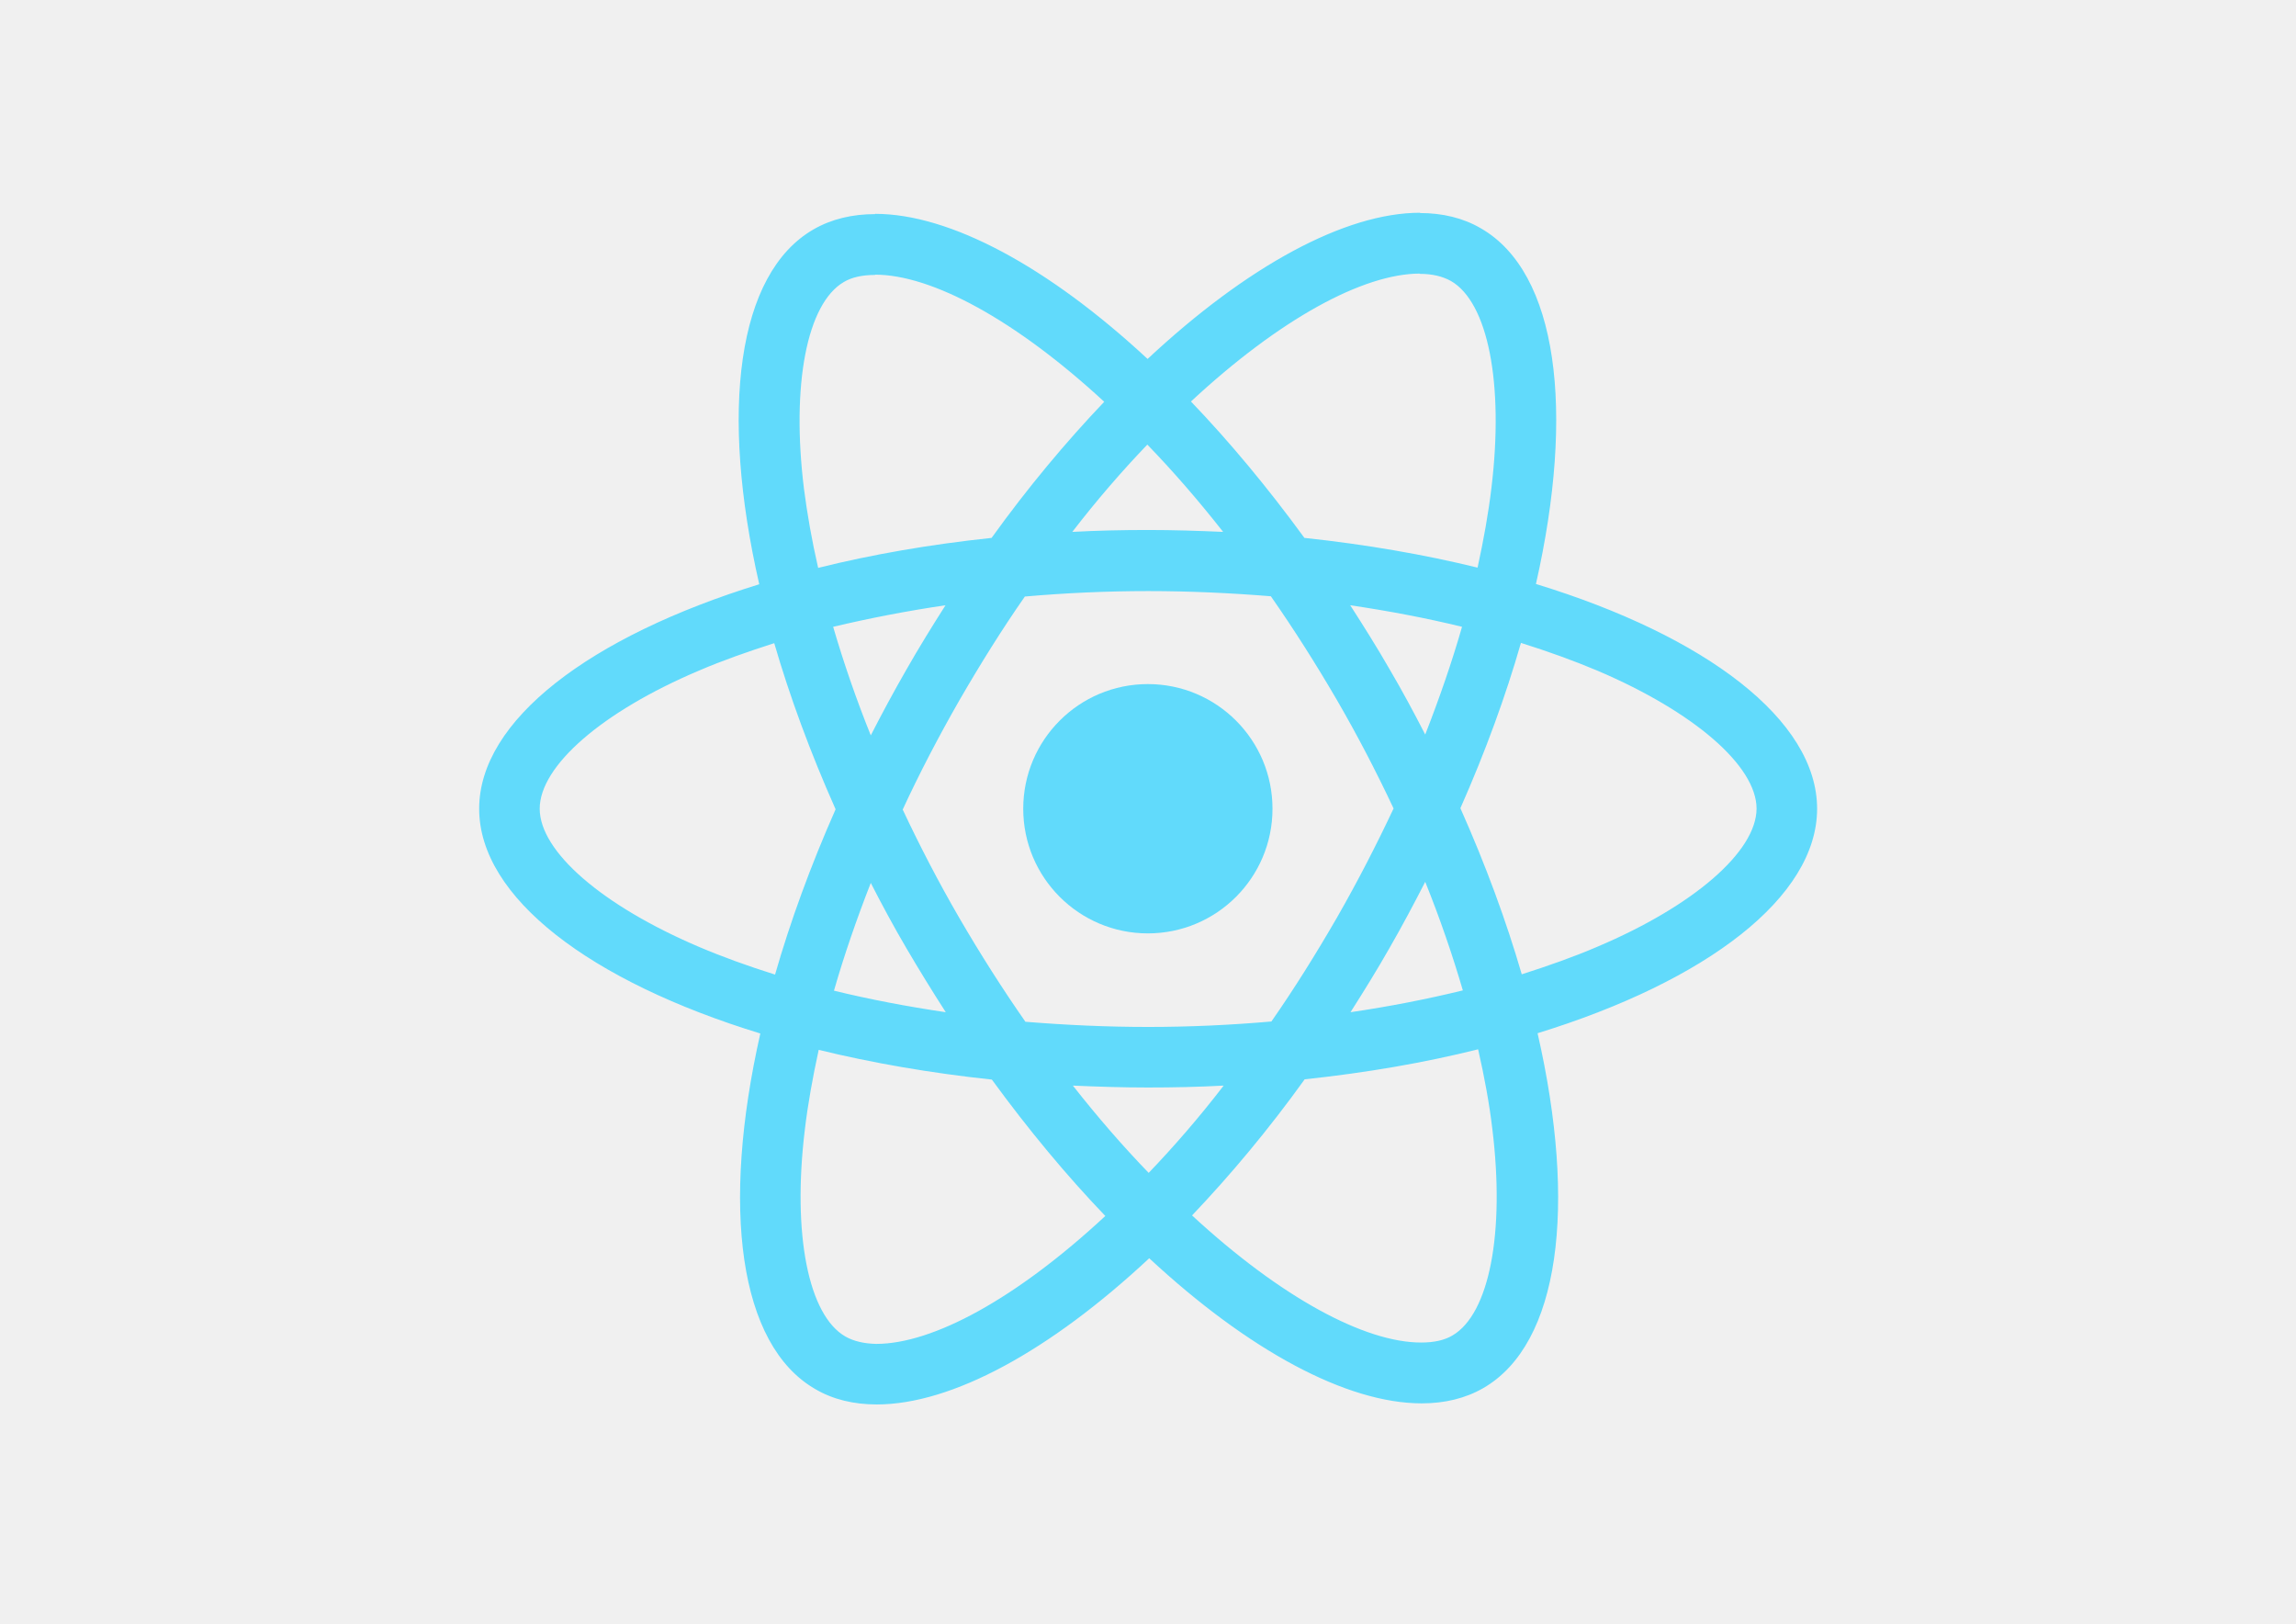
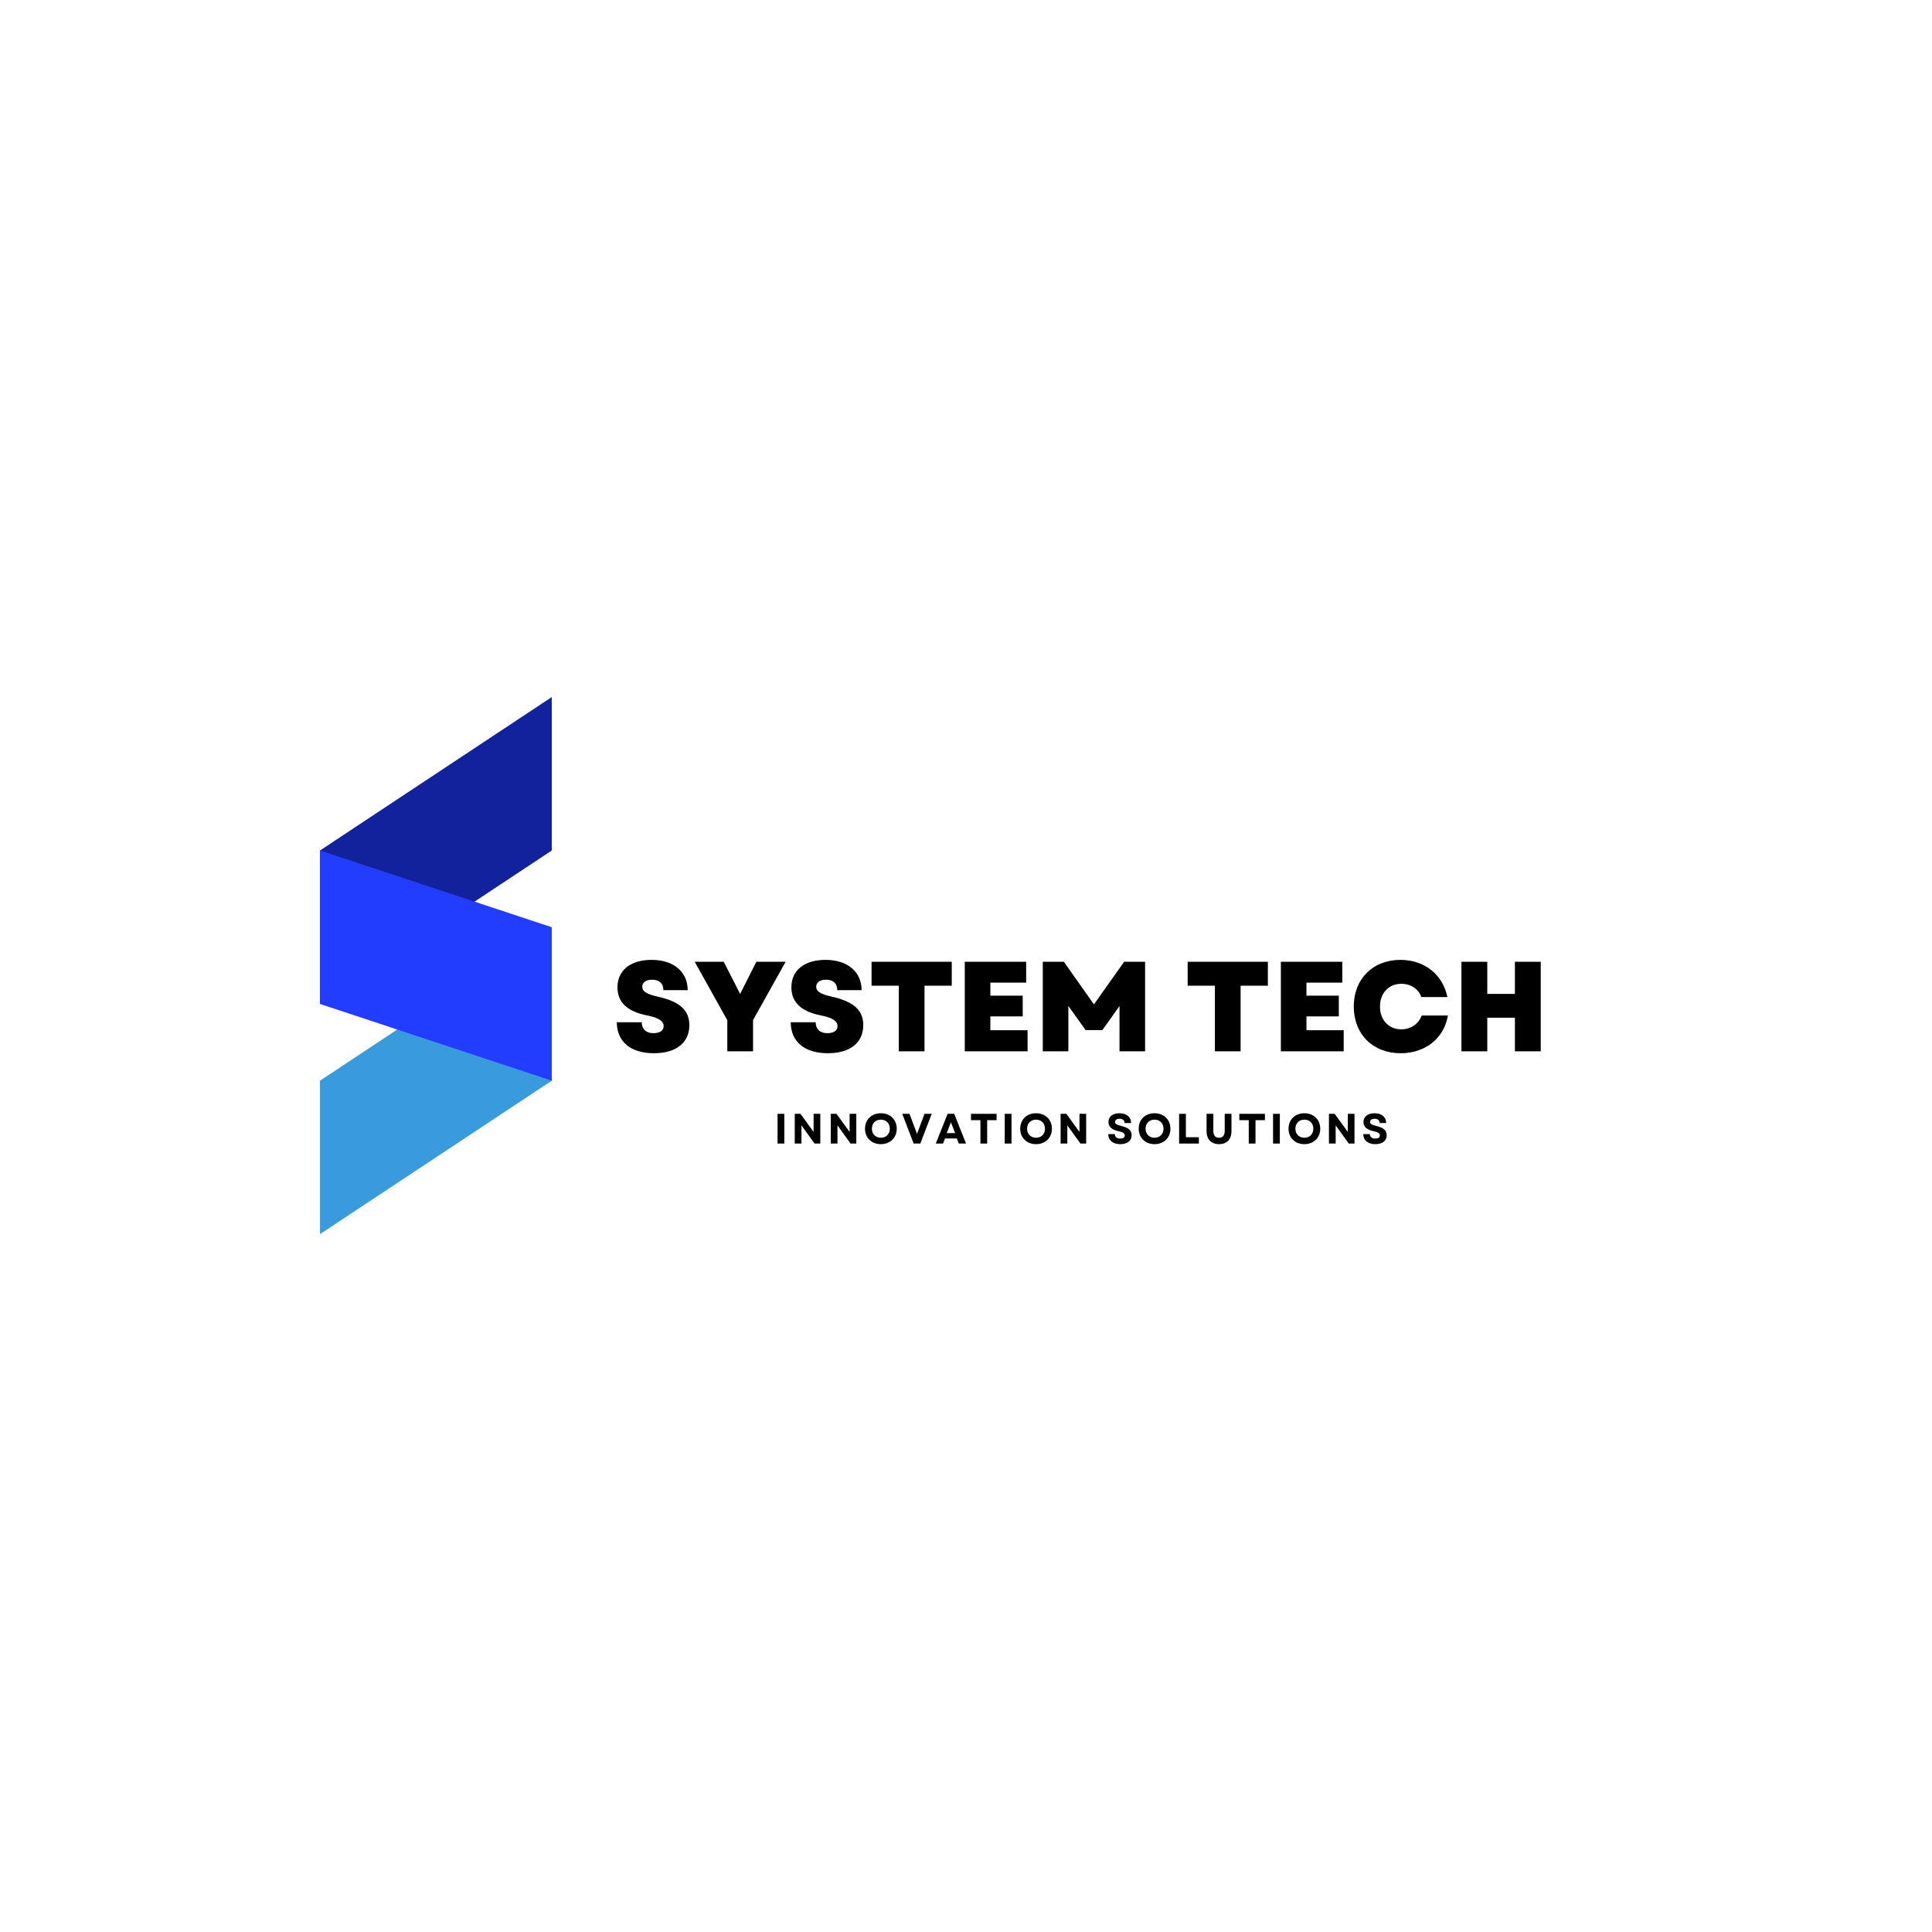
- <svg xmlns="http://www.w3.org/2000/svg" viewBox="0 0 841.9 595.3">
-   <g fill="#61DAFB">
-     <path d="M666.3 296.5c0-32.5-40.7-63.3-103.1-82.4 14.4-63.6 8-114.2-20.2-130.4-6.5-3.8-14.1-5.6-22.4-5.6v22.3c4.6 0 8.3.9 11.4 2.6 13.6 7.8 19.5 37.5 14.9 75.7-1.1 9.4-2.9 19.3-5.1 29.4-19.6-4.8-41-8.5-63.5-10.9-13.5-18.5-27.5-35.3-41.6-50 32.6-30.3 63.2-46.9 84-46.9V78c-27.5 0-63.5 19.6-99.9 53.6-36.4-33.8-72.4-53.2-99.9-53.2v22.3c20.7 0 51.4 16.5 84 46.6-14 14.7-28 31.4-41.3 49.9-22.6 2.4-44 6.1-63.6 11-2.3-10-4-19.7-5.2-29-4.7-38.2 1.1-67.9 14.6-75.8 3-1.8 6.9-2.6 11.5-2.6V78.5c-8.4 0-16 1.8-22.6 5.6-28.1 16.2-34.4 66.7-19.9 130.1-62.2 19.2-102.7 49.9-102.7 82.3 0 32.5 40.7 63.3 103.1 82.4-14.4 63.6-8 114.2 20.2 130.4 6.5 3.8 14.1 5.6 22.5 5.6 27.5 0 63.5-19.6 99.9-53.6 36.4 33.8 72.4 53.2 99.9 53.2 8.4 0 16-1.8 22.6-5.6 28.1-16.2 34.4-66.7 19.9-130.1 62-19.1 102.5-49.9 102.5-82.3zm-130.2-66.7c-3.7 12.9-8.3 26.2-13.5 39.5-4.1-8-8.4-16-13.1-24-4.6-8-9.5-15.8-14.4-23.4 14.2 2.1 27.9 4.7 41 7.9zm-45.8 106.5c-7.8 13.5-15.8 26.3-24.1 38.2-14.9 1.3-30 2-45.2 2-15.1 0-30.2-.7-45-1.9-8.3-11.9-16.4-24.6-24.2-38-7.6-13.1-14.5-26.4-20.8-39.8 6.2-13.4 13.2-26.8 20.7-39.9 7.8-13.5 15.8-26.3 24.1-38.2 14.9-1.3 30-2 45.2-2 15.1 0 30.2.7 45 1.9 8.3 11.9 16.4 24.6 24.2 38 7.6 13.1 14.5 26.4 20.8 39.8-6.3 13.4-13.2 26.8-20.7 39.9zm32.3-13c5.4 13.4 10 26.8 13.8 39.8-13.1 3.2-26.9 5.9-41.2 8 4.9-7.7 9.8-15.6 14.4-23.7 4.6-8 8.9-16.1 13-24.1zM421.2 430c-9.3-9.6-18.6-20.3-27.8-32 9 .4 18.2.7 27.5.7 9.4 0 18.7-.2 27.8-.7-9 11.7-18.3 22.4-27.5 32zm-74.4-58.9c-14.2-2.1-27.9-4.7-41-7.9 3.7-12.9 8.3-26.2 13.5-39.5 4.1 8 8.4 16 13.1 24 4.7 8 9.5 15.8 14.4 23.4zM420.7 163c9.3 9.6 18.6 20.3 27.8 32-9-.4-18.2-.7-27.5-.7-9.4 0-18.7.2-27.8.7 9-11.7 18.3-22.4 27.5-32zm-74 58.9c-4.9 7.7-9.8 15.6-14.4 23.7-4.6 8-8.9 16-13 24-5.4-13.4-10-26.8-13.8-39.8 13.1-3.1 26.9-5.8 41.2-7.9zm-90.5 125.2c-35.4-15.1-58.3-34.9-58.3-50.6 0-15.7 22.9-35.6 58.3-50.6 8.6-3.7 18-7 27.7-10.1 5.7 19.6 13.2 40 22.5 60.9-9.2 20.8-16.6 41.1-22.2 60.6-9.9-3.1-19.3-6.5-28-10.2zM310 490c-13.6-7.8-19.5-37.5-14.9-75.7 1.1-9.4 2.9-19.3 5.1-29.4 19.6 4.8 41 8.5 63.5 10.9 13.5 18.5 27.5 35.3 41.6 50-32.6 30.3-63.2 46.9-84 46.9-4.5-.1-8.3-1-11.3-2.7zm237.2-76.2c4.7 38.2-1.1 67.9-14.6 75.8-3 1.8-6.9 2.6-11.5 2.6-20.7 0-51.4-16.5-84-46.6 14-14.7 28-31.4 41.3-49.9 22.6-2.4 44-6.1 63.6-11 2.3 10.1 4.1 19.8 5.2 29.1zm38.5-66.7c-8.6 3.7-18 7-27.7 10.1-5.7-19.6-13.2-40-22.5-60.9 9.2-20.8 16.6-41.1 22.2-60.6 9.9 3.1 19.3 6.5 28.1 10.2 35.4 15.1 58.3 34.9 58.3 50.6-.1 15.7-23 35.6-58.4 50.6zM320.8 78.4z" />
-     <circle cx="420.9" cy="296.5" r="45.7" />
-     <path d="M520.5 78.1z" />
+ <svg xmlns="http://www.w3.org/2000/svg" width="500" zoomAndPan="magnify" viewBox="0 0 375 375" height="500" preserveAspectRatio="xMidYMid meet" version="1.0">
+   <defs>
+     <g />
+     <clipPath id="019f45cb73">
+       <path d="M 62.105 135.297 L 107.105 135.297 L 107.105 195 L 62.105 195 Z M 62.105 135.297 " clip-rule="nonzero" />
+     </clipPath>
+     <clipPath id="ae70e19d49">
+       <path d="M 62.105 179 L 107.105 179 L 107.105 239.547 L 62.105 239.547 Z M 62.105 179 " clip-rule="nonzero" />
+     </clipPath>
+     <clipPath id="7fba732ab6">
+       <path d="M 62.105 165 L 107.105 165 L 107.105 210 L 62.105 210 Z M 62.105 165 " clip-rule="nonzero" />
+     </clipPath>
+   </defs>
+   <rect x="-37.5" width="450" fill="#ffffff" y="-37.5" height="450" fill-opacity="1" />
+   <rect x="-37.5" width="450" fill="#ffffff" y="-37.5" height="450" fill-opacity="1" />
+   <rect x="-37.5" width="450" fill="#ffffff" y="-37.5" height="450" fill-opacity="1" />
+   <g fill="#000000" fill-opacity="1">
+     <g transform="translate(118.8576, 204.0606)">
+       <g>
+         <path d="M 8.066 0.371 C 12.387 0.371 14.945 -1.664 14.945 -5.09 C 14.945 -7.969 13.082 -9.656 8.863 -10.602 C 6.629 -11.098 5.809 -11.645 5.809 -12.535 C 5.809 -13.379 6.555 -13.902 7.719 -13.902 C 9.109 -13.902 9.906 -13.184 9.906 -11.867 L 14.621 -11.867 C 14.621 -15.441 11.891 -17.75 7.621 -17.75 C 3.523 -17.75 0.992 -15.715 0.992 -12.438 C 0.992 -9.508 2.906 -7.695 6.828 -6.949 C 8.938 -6.527 9.953 -5.883 9.953 -4.891 C 9.953 -4.023 9.211 -3.523 7.992 -3.523 C 6.555 -3.523 5.711 -4.293 5.711 -5.637 L 0.867 -5.637 C 0.867 -1.887 3.551 0.371 8.066 0.371 Z M 8.066 0.371 " />
+       </g>
+     </g>
+   </g>
+   <g fill="#000000" fill-opacity="1">
+     <g transform="translate(134.7178, 204.0606)">
+       <g>
+         <path d="M 6.453 0 L 11.445 0 L 11.445 -6.059 L 17.773 -17.379 L 12.09 -17.379 L 8.938 -11.145 L 7.598 -13.777 L 5.758 -17.379 L 0.125 -17.379 L 6.453 -6.031 Z M 6.453 0 " />
+       </g>
+     </g>
+   </g>
+   <g fill="#000000" fill-opacity="1">
+     <g transform="translate(152.6132, 204.0606)">
+       <g>
+         <path d="M 8.066 0.371 C 12.387 0.371 14.945 -1.664 14.945 -5.09 C 14.945 -7.969 13.082 -9.656 8.863 -10.602 C 6.629 -11.098 5.809 -11.645 5.809 -12.535 C 5.809 -13.379 6.555 -13.902 7.719 -13.902 C 9.109 -13.902 9.906 -13.184 9.906 -11.867 L 14.621 -11.867 C 14.621 -15.441 11.891 -17.75 7.621 -17.75 C 3.523 -17.75 0.992 -15.715 0.992 -12.438 C 0.992 -9.508 2.906 -7.695 6.828 -6.949 C 8.938 -6.527 9.953 -5.883 9.953 -4.891 C 9.953 -4.023 9.211 -3.523 7.992 -3.523 C 6.555 -3.523 5.711 -4.293 5.711 -5.637 L 0.867 -5.637 C 0.867 -1.887 3.551 0.371 8.066 0.371 Z M 8.066 0.371 " />
+       </g>
+     </g>
+   </g>
+   <g fill="#000000" fill-opacity="1">
+     <g transform="translate(168.4733, 204.0606)">
+       <g>
+         <path d="M 5.984 0 L 10.973 0 L 10.973 -12.734 L 16.262 -12.734 L 16.262 -17.379 L 0.695 -17.379 L 0.695 -12.734 L 5.984 -12.734 Z M 5.984 0 " />
+       </g>
+     </g>
+   </g>
+   <g fill="#000000" fill-opacity="1">
+     <g transform="translate(185.4256, 204.0606)">
+       <g>
+         <path d="M 1.836 0 L 14.027 0 L 14.027 -4.098 L 6.801 -4.098 L 6.801 -6.777 L 13.082 -6.777 L 13.082 -10.801 L 6.801 -10.801 L 6.801 -13.332 L 13.754 -13.332 L 13.754 -17.379 L 1.836 -17.379 Z M 1.836 0 " />
+       </g>
+     </g>
+   </g>
+   <g fill="#000000" fill-opacity="1">
+     <g transform="translate(200.5659, 204.0606)">
+       <g>
+         <path d="M 1.836 0 L 6.801 0 L 6.801 -8.812 L 10.152 -4.121 L 13.406 -4.121 L 16.73 -8.789 L 16.73 0 L 21.695 0 L 21.695 -17.379 L 17.625 -17.379 L 11.766 -9.109 L 5.934 -17.379 L 1.836 -17.379 Z M 1.836 0 " />
+       </g>
+     </g>
+   </g>
+   <g fill="#000000" fill-opacity="1">
+     <g transform="translate(224.0956, 204.0606)">
+       <g />
+     </g>
+   </g>
+   <g fill="#000000" fill-opacity="1">
+     <g transform="translate(229.829, 204.0606)">
+       <g>
+         <path d="M 5.984 0 L 10.973 0 L 10.973 -12.734 L 16.262 -12.734 L 16.262 -17.379 L 0.695 -17.379 L 0.695 -12.734 L 5.984 -12.734 Z M 5.984 0 " />
+       </g>
+     </g>
+   </g>
+   <g fill="#000000" fill-opacity="1">
+     <g transform="translate(246.7813, 204.0606)">
+       <g>
+         <path d="M 1.836 0 L 14.027 0 L 14.027 -4.098 L 6.801 -4.098 L 6.801 -6.777 L 13.082 -6.777 L 13.082 -10.801 L 6.801 -10.801 L 6.801 -13.332 L 13.754 -13.332 L 13.754 -17.379 L 1.836 -17.379 Z M 1.836 0 " />
+       </g>
+     </g>
+   </g>
+   <g fill="#000000" fill-opacity="1">
+     <g transform="translate(261.9216, 204.0606)">
+       <g>
+         <path d="M 9.953 0.371 C 14.746 0.371 18.371 -2.531 19.117 -6.949 L 14.027 -6.949 C 13.406 -5.312 11.941 -4.27 10.055 -4.27 C 7.621 -4.27 5.934 -6.082 5.934 -8.688 C 5.934 -11.32 7.645 -13.109 10.105 -13.109 C 11.914 -13.109 13.43 -12.09 13.953 -10.527 L 19.016 -10.527 C 18.121 -14.918 14.547 -17.75 9.906 -17.75 C 4.543 -17.75 0.844 -14.051 0.844 -8.688 C 0.844 -3.328 4.543 0.371 9.953 0.371 Z M 9.953 0.371 " />
+       </g>
+     </g>
+   </g>
+   <g fill="#000000" fill-opacity="1">
+     <g transform="translate(281.8275, 204.0606)">
+       <g>
+         <path d="M 12.215 0 L 17.23 0 L 17.23 -17.379 L 12.215 -17.379 L 12.215 -11.145 L 6.852 -11.145 L 6.852 -17.379 L 1.836 -17.379 L 1.836 0 L 6.852 0 L 6.852 -6.527 L 12.215 -6.527 Z M 12.215 0 " />
+       </g>
+     </g>
+   </g>
+   <g clip-path="url(#019f45cb73)">
+     <path fill="#12229d" d="M 107.102 135.297 L 107.102 165.082 L 62.109 194.867 L 62.109 165.082 L 107.102 135.297 " fill-opacity="1" fill-rule="nonzero" />
+   </g>
+   <g clip-path="url(#ae70e19d49)">
+     <path fill="#3a9bdc" d="M 107.102 179.977 L 107.102 209.762 L 62.109 239.547 L 62.109 209.762 L 107.102 179.977 " fill-opacity="1" fill-rule="nonzero" />
+   </g>
+   <g clip-path="url(#7fba732ab6)">
+     <path fill="#233dff" d="M 62.109 194.867 L 107.102 209.762 L 107.102 179.977 L 62.109 165.082 " fill-opacity="1" fill-rule="nonzero" />
+   </g>
+   <g fill="#000000" fill-opacity="1">
+     <g transform="translate(150.2304, 221.9633)">
+       <g>
+         <path d="M 0.691 0 L 2.004 0 L 2.004 -5.77 L 0.691 -5.77 Z M 0.691 0 " />
+       </g>
+     </g>
+   </g>
+   <g fill="#000000" fill-opacity="1">
+     <g transform="translate(153.568, 221.9633)">
+       <g>
+         <path d="M 0.691 0 L 1.996 0 L 1.996 -3.535 L 4.539 0 L 5.652 0 L 5.652 -5.77 L 4.352 -5.77 L 4.352 -2.258 L 1.805 -5.77 L 0.691 -5.77 Z M 0.691 0 " />
+       </g>
+     </g>
+   </g>
+   <g fill="#000000" fill-opacity="1">
+     <g transform="translate(160.5563, 221.9633)">
+       <g>
+         <path d="M 0.691 0 L 1.996 0 L 1.996 -3.535 L 4.539 0 L 5.652 0 L 5.652 -5.77 L 4.352 -5.77 L 4.352 -2.258 L 1.805 -5.77 L 0.691 -5.77 Z M 0.691 0 " />
+       </g>
+     </g>
+   </g>
+   <g fill="#000000" fill-opacity="1">
+     <g transform="translate(167.5447, 221.9633)">
+       <g>
+         <path d="M 3.43 0.117 C 5.234 0.117 6.512 -1.121 6.512 -2.883 C 6.512 -4.648 5.234 -5.883 3.43 -5.883 C 1.625 -5.883 0.355 -4.648 0.355 -2.883 C 0.355 -1.121 1.625 0.117 3.43 0.117 Z M 1.688 -2.883 C 1.688 -3.922 2.406 -4.641 3.43 -4.641 C 4.457 -4.641 5.168 -3.922 5.168 -2.883 C 5.168 -1.848 4.457 -1.129 3.43 -1.129 C 2.406 -1.129 1.688 -1.848 1.688 -2.883 Z M 1.688 -2.883 " />
+       </g>
+     </g>
+   </g>
+   <g fill="#000000" fill-opacity="1">
+     <g transform="translate(175.0522, 221.9633)">
+       <g>
+         <path d="M 2.289 0 L 3.578 0 L 5.793 -5.77 L 4.391 -5.77 L 2.941 -1.887 L 2.25 -3.715 L 1.484 -5.77 L 0.074 -5.77 Z M 2.289 0 " />
+       </g>
+     </g>
+   </g>
+   <g fill="#000000" fill-opacity="1">
+     <g transform="translate(181.5626, 221.9633)">
+       <g>
+         <path d="M 0.074 0 L 1.477 0 L 1.863 -0.996 L 4.152 -0.996 L 4.539 0 L 5.941 0 L 3.652 -5.77 L 2.363 -5.77 Z M 2.199 -2.027 L 3.008 -4.137 L 3.824 -2.027 Z M 2.199 -2.027 " />
+       </g>
+     </g>
+   </g>
+   <g fill="#000000" fill-opacity="1">
+     <g transform="translate(188.2214, 221.9633)">
+       <g>
+         <path d="M 2.078 0 L 3.387 0 L 3.387 -4.539 L 5.215 -4.539 L 5.215 -5.77 L 0.246 -5.77 L 0.246 -4.539 L 2.078 -4.539 Z M 2.078 0 " />
+       </g>
+     </g>
+   </g>
+   <g fill="#000000" fill-opacity="1">
+     <g transform="translate(194.3279, 221.9633)">
+       <g>
+         <path d="M 0.691 0 L 2.004 0 L 2.004 -5.77 L 0.691 -5.77 Z M 0.691 0 " />
+       </g>
+     </g>
+   </g>
+   <g fill="#000000" fill-opacity="1">
+     <g transform="translate(197.6655, 221.9633)">
+       <g>
+         <path d="M 3.43 0.117 C 5.234 0.117 6.512 -1.121 6.512 -2.883 C 6.512 -4.648 5.234 -5.883 3.43 -5.883 C 1.625 -5.883 0.355 -4.648 0.355 -2.883 C 0.355 -1.121 1.625 0.117 3.43 0.117 Z M 1.688 -2.883 C 1.688 -3.922 2.406 -4.641 3.43 -4.641 C 4.457 -4.641 5.168 -3.922 5.168 -2.883 C 5.168 -1.848 4.457 -1.129 3.43 -1.129 C 2.406 -1.129 1.688 -1.848 1.688 -2.883 Z M 1.688 -2.883 " />
+       </g>
+     </g>
+   </g>
+   <g fill="#000000" fill-opacity="1">
+     <g transform="translate(205.1731, 221.9633)">
+       <g>
+         <path d="M 0.691 0 L 1.996 0 L 1.996 -3.535 L 4.539 0 L 5.652 0 L 5.652 -5.77 L 4.352 -5.77 L 4.352 -2.258 L 1.805 -5.77 L 0.691 -5.77 Z M 0.691 0 " />
+       </g>
+     </g>
+   </g>
+   <g fill="#000000" fill-opacity="1">
+     <g transform="translate(212.1614, 221.9633)">
+       <g />
+     </g>
+   </g>
+   <g fill="#000000" fill-opacity="1">
+     <g transform="translate(214.7409, 221.9633)">
+       <g>
+         <path d="M 2.703 0.117 C 4.07 0.117 4.91 -0.535 4.91 -1.625 C 4.91 -2.539 4.309 -3.082 2.875 -3.422 C 1.996 -3.625 1.688 -3.848 1.688 -4.203 C 1.688 -4.582 2.027 -4.812 2.578 -4.812 C 3.18 -4.812 3.543 -4.5 3.543 -3.98 L 4.805 -3.98 C 4.805 -5.141 3.93 -5.883 2.562 -5.883 C 1.234 -5.883 0.41 -5.234 0.41 -4.18 C 0.41 -3.238 1.047 -2.68 2.398 -2.391 C 3.215 -2.219 3.586 -1.977 3.586 -1.574 C 3.586 -1.188 3.238 -0.965 2.695 -0.965 C 2.059 -0.965 1.648 -1.285 1.648 -1.836 L 0.363 -1.836 C 0.363 -0.645 1.254 0.117 2.703 0.117 Z M 2.703 0.117 " />
+       </g>
+     </g>
+   </g>
+   <g fill="#000000" fill-opacity="1">
+     <g transform="translate(220.6661, 221.9633)">
+       <g>
+         <path d="M 3.43 0.117 C 5.234 0.117 6.512 -1.121 6.512 -2.883 C 6.512 -4.648 5.234 -5.883 3.43 -5.883 C 1.625 -5.883 0.355 -4.648 0.355 -2.883 C 0.355 -1.121 1.625 0.117 3.43 0.117 Z M 1.688 -2.883 C 1.688 -3.922 2.406 -4.641 3.43 -4.641 C 4.457 -4.641 5.168 -3.922 5.168 -2.883 C 5.168 -1.848 4.457 -1.129 3.43 -1.129 C 2.406 -1.129 1.688 -1.848 1.688 -2.883 Z M 1.688 -2.883 " />
+       </g>
+     </g>
+   </g>
+   <g fill="#000000" fill-opacity="1">
+     <g transform="translate(228.1737, 221.9633)">
+       <g>
+         <path d="M 0.691 0 L 4.523 0 L 4.523 -1.227 L 2.004 -1.227 L 2.004 -5.77 L 0.691 -5.77 Z M 0.691 0 " />
+       </g>
+     </g>
+   </g>
+   <g fill="#000000" fill-opacity="1">
+     <g transform="translate(233.5633, 221.9633)">
+       <g>
+         <path d="M 3.051 0.117 C 4.551 0.117 5.465 -0.824 5.465 -2.375 L 5.465 -5.77 L 4.152 -5.77 L 4.152 -2.465 C 4.152 -1.582 3.781 -1.129 3.051 -1.129 C 2.316 -1.129 1.945 -1.582 1.945 -2.465 L 1.945 -5.77 L 0.633 -5.77 L 0.633 -2.375 C 0.633 -0.824 1.551 0.117 3.051 0.117 Z M 3.051 0.117 " />
+       </g>
+     </g>
+   </g>
+   <g fill="#000000" fill-opacity="1">
+     <g transform="translate(240.3044, 221.9633)">
+       <g>
+         <path d="M 2.078 0 L 3.387 0 L 3.387 -4.539 L 5.215 -4.539 L 5.215 -5.77 L 0.246 -5.77 L 0.246 -4.539 L 2.078 -4.539 Z M 2.078 0 " />
+       </g>
+     </g>
+   </g>
+   <g fill="#000000" fill-opacity="1">
+     <g transform="translate(246.411, 221.9633)">
+       <g>
+         <path d="M 0.691 0 L 2.004 0 L 2.004 -5.77 L 0.691 -5.77 Z M 0.691 0 " />
+       </g>
+     </g>
+   </g>
+   <g fill="#000000" fill-opacity="1">
+     <g transform="translate(249.7486, 221.9633)">
+       <g>
+         <path d="M 3.43 0.117 C 5.234 0.117 6.512 -1.121 6.512 -2.883 C 6.512 -4.648 5.234 -5.883 3.43 -5.883 C 1.625 -5.883 0.355 -4.648 0.355 -2.883 C 0.355 -1.121 1.625 0.117 3.43 0.117 Z M 1.688 -2.883 C 1.688 -3.922 2.406 -4.641 3.43 -4.641 C 4.457 -4.641 5.168 -3.922 5.168 -2.883 C 5.168 -1.848 4.457 -1.129 3.43 -1.129 C 2.406 -1.129 1.688 -1.848 1.688 -2.883 Z M 1.688 -2.883 " />
+       </g>
+     </g>
+   </g>
+   <g fill="#000000" fill-opacity="1">
+     <g transform="translate(257.2562, 221.9633)">
+       <g>
+         <path d="M 0.691 0 L 1.996 0 L 1.996 -3.535 L 4.539 0 L 5.652 0 L 5.652 -5.77 L 4.352 -5.77 L 4.352 -2.258 L 1.805 -5.77 L 0.691 -5.77 Z M 0.691 0 " />
+       </g>
+     </g>
+   </g>
+   <g fill="#000000" fill-opacity="1">
+     <g transform="translate(264.2445, 221.9633)">
+       <g>
+         <path d="M 2.703 0.117 C 4.07 0.117 4.91 -0.535 4.91 -1.625 C 4.91 -2.539 4.309 -3.082 2.875 -3.422 C 1.996 -3.625 1.688 -3.848 1.688 -4.203 C 1.688 -4.582 2.027 -4.812 2.578 -4.812 C 3.18 -4.812 3.543 -4.5 3.543 -3.98 L 4.805 -3.98 C 4.805 -5.141 3.93 -5.883 2.562 -5.883 C 1.234 -5.883 0.41 -5.234 0.41 -4.18 C 0.41 -3.238 1.047 -2.68 2.398 -2.391 C 3.215 -2.219 3.586 -1.977 3.586 -1.574 C 3.586 -1.188 3.238 -0.965 2.695 -0.965 C 2.059 -0.965 1.648 -1.285 1.648 -1.836 L 0.363 -1.836 C 0.363 -0.645 1.254 0.117 2.703 0.117 Z M 2.703 0.117 " />
+       </g>
+     </g>
  </g>
</svg>
